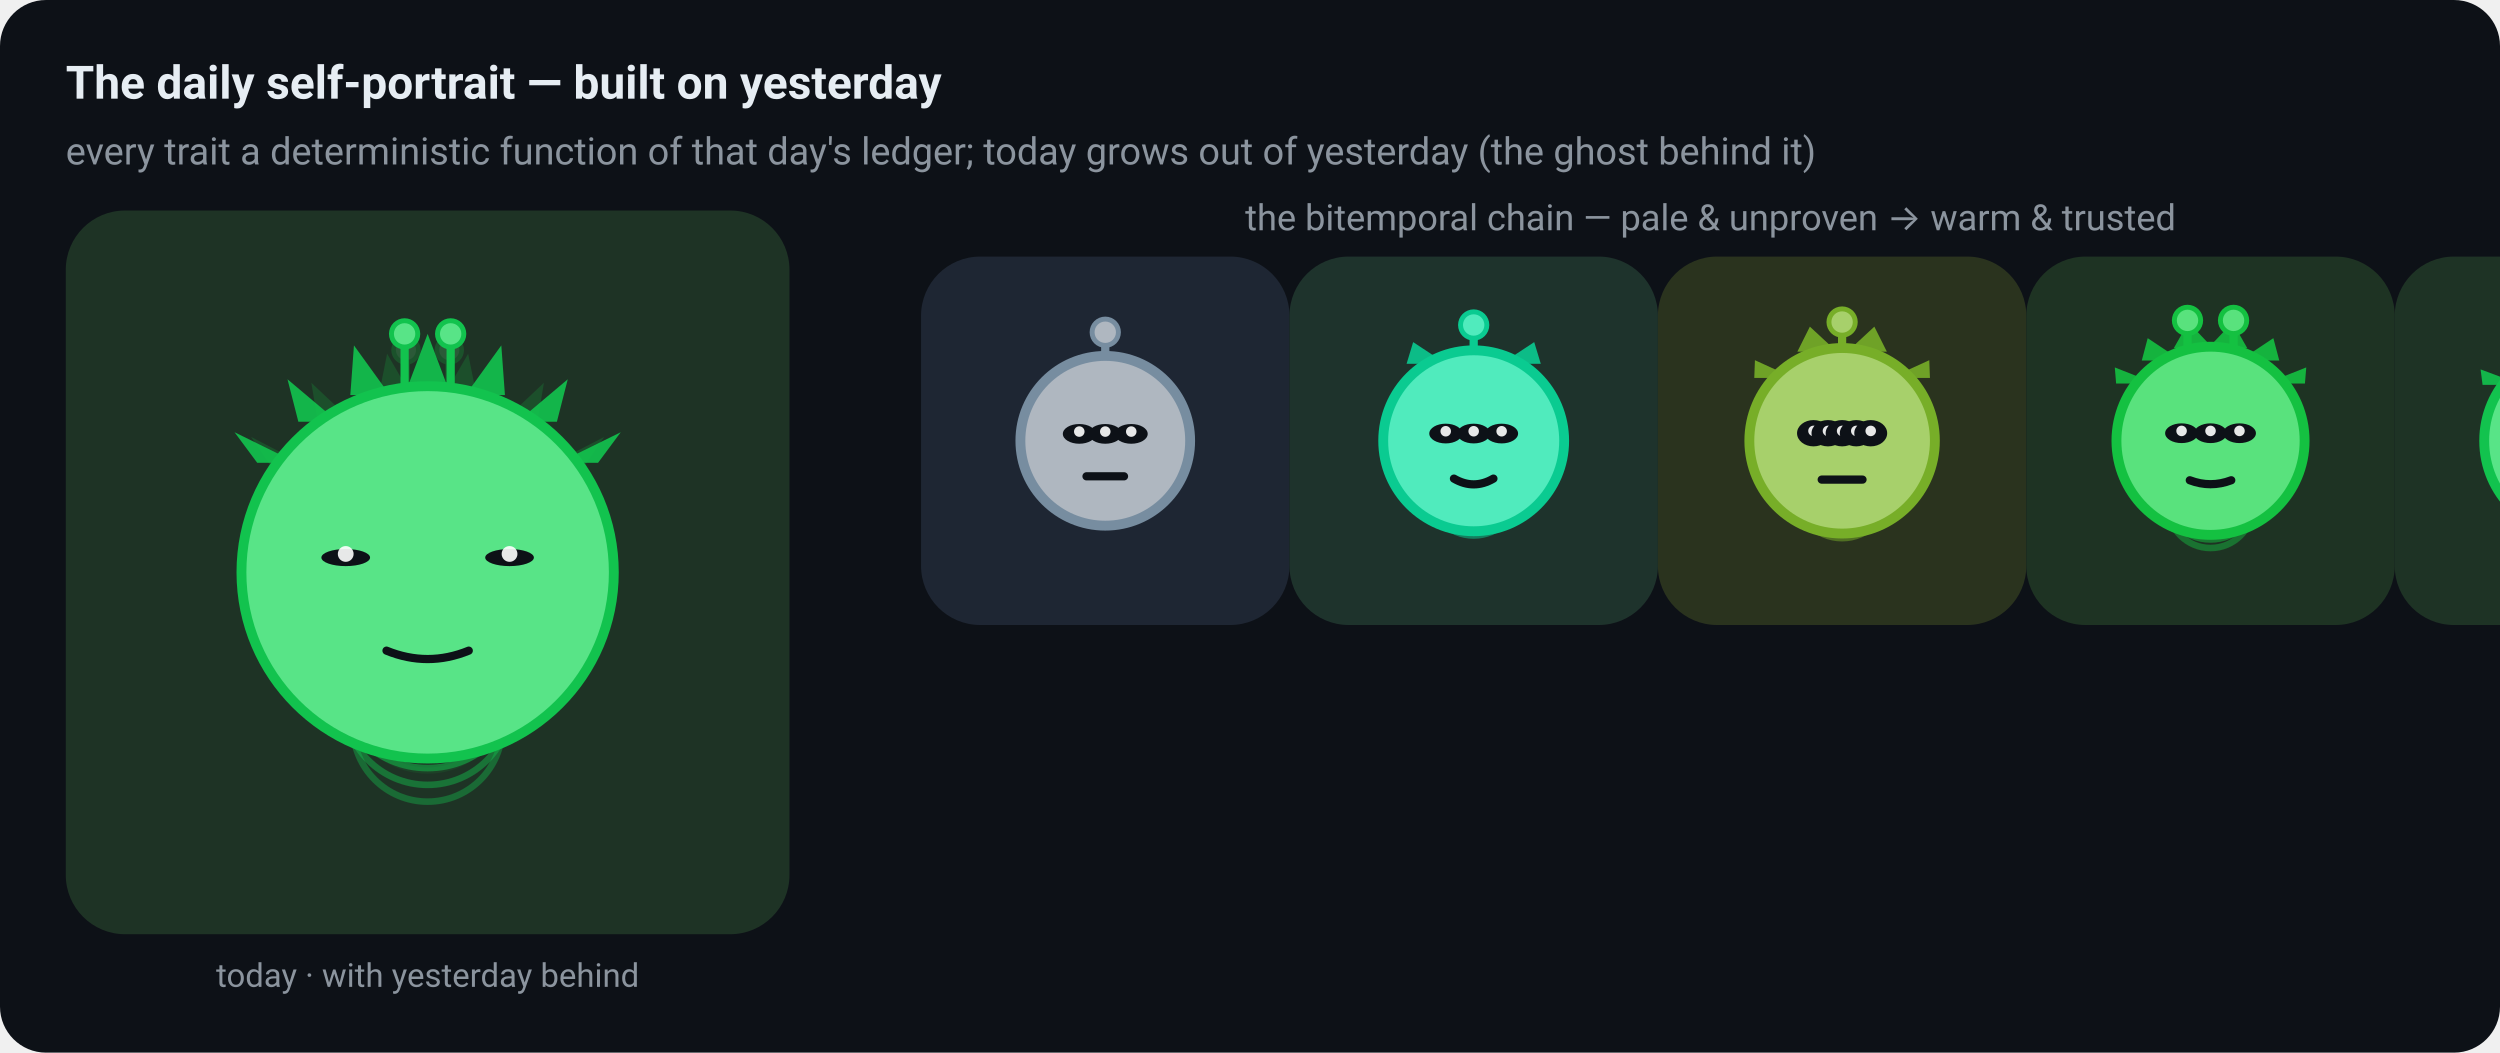
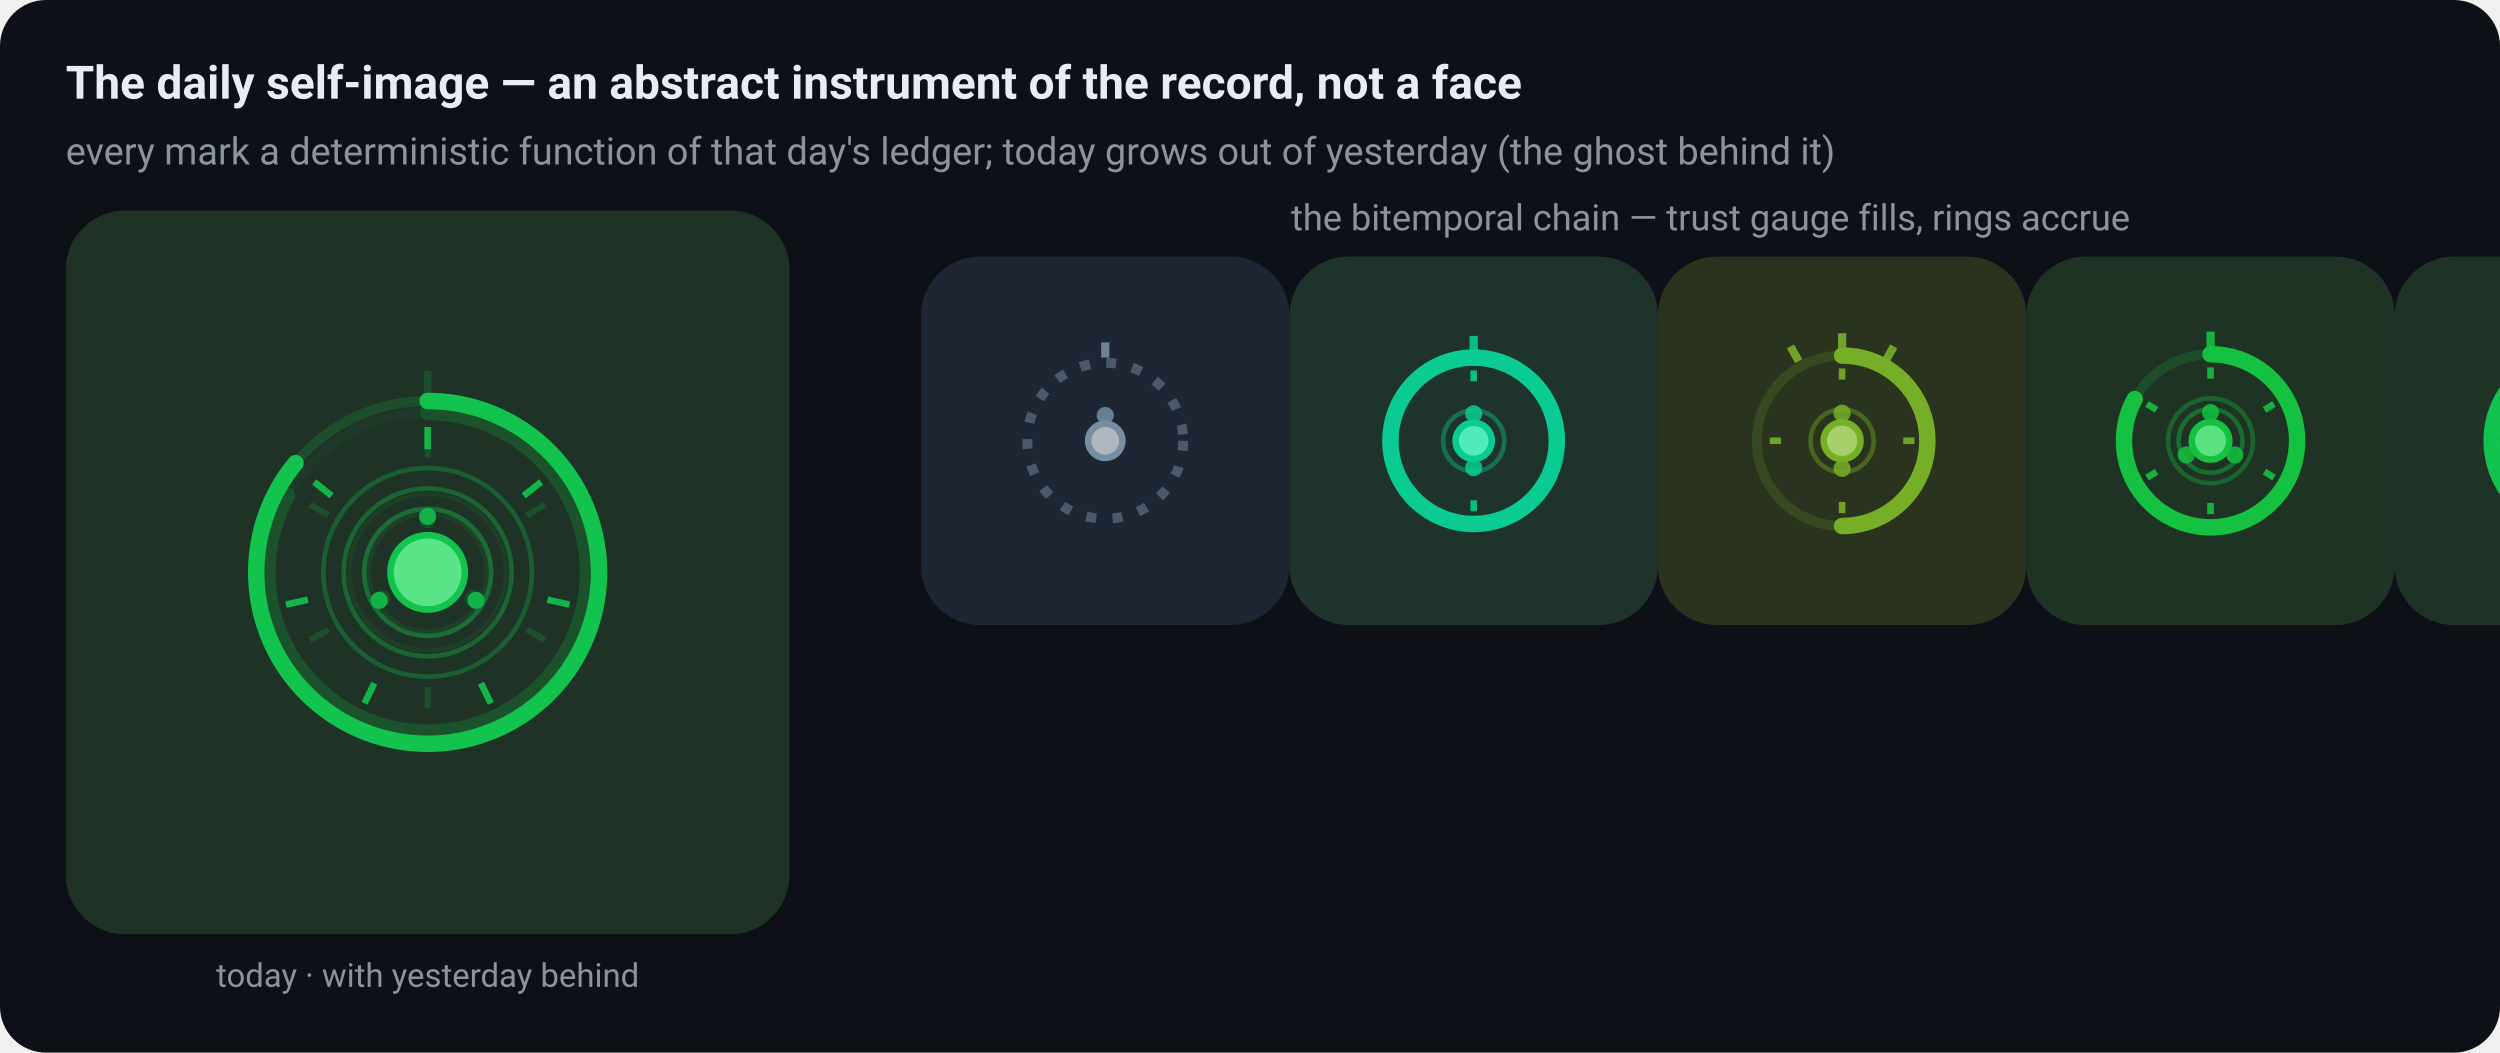
<svg xmlns="http://www.w3.org/2000/svg" viewBox="0 0 760 320" font-family="-apple-system,Segoe UI,Roboto,sans-serif">
  <rect width="760" height="320" rx="14" fill="#0d1117" />
-   <text x="20" y="30" font-size="14" font-weight="700" fill="#e6edf3">The daily self-portrait — built on yesterday</text>
-   <text x="20" y="50" font-size="11.5" fill="#8b949e">every trait a deterministic function of that day's ledger; today grows out of yesterday (the ghost behind it)</text>
+   <text x="20" y="30" font-size="14" font-weight="700" fill="#e6edf3">The daily self-image — an abstract instrument of the record, not a face</text>
+   <text x="20" y="50" font-size="11.5" fill="#8b949e">every mark a deterministic function of that day's ledger; today grows out of yesterday (the ghost behind it)</text>
  <g transform="translate(20,64)">
    <rect width="220" height="220" rx="18" fill="#1e3325" />
    <g opacity="0.22" transform="translate(6.6,6.6) scale(0.94)" transform-origin="center">
-       <circle cx="110.0" cy="140.9" r="28.1" fill="none" stroke="#14c141" stroke-width="2" opacity="0.50" />
-       <circle cx="110.0" cy="148.8" r="25.3" fill="none" stroke="#14c141" stroke-width="2" opacity="0.44" />
-       <path d="M 59.4 75.8 L 52.9 66.2 L 71.4 75.8 Z" fill="#14c141" opacity="0.9" />
-       <path d="M 74.6 62.1 L 72.4 48.7 L 86.6 62.1 Z" fill="#14c141" opacity="0.9" />
-       <path d="M 93.8 54.7 L 96.9 39.3 L 105.8 54.7 Z" fill="#14c141" opacity="0.9" />
-       <path d="M 114.2 54.7 L 123.1 39.3 L 126.2 54.7 Z" fill="#14c141" opacity="0.9" />
-       <path d="M 133.4 62.1 L 147.6 48.7 L 145.4 62.1 Z" fill="#14c141" opacity="0.9" />
-       <path d="M 148.6 75.8 L 167.1 66.2 L 160.6 75.8 Z" fill="#14c141" opacity="0.9" />
-       <line x1="103.0" y1="59.4" x2="103.0" y2="39.8" stroke="#14c141" stroke-width="2.5" />
-       <circle cx="103.0" cy="38.1" r="4" fill="#59e27d" stroke="#14c141" stroke-width="1.5" />
-       <line x1="117.0" y1="59.4" x2="117.0" y2="39.8" stroke="#14c141" stroke-width="2.5" />
-       <circle cx="117.0" cy="38.1" r="4" fill="#59e27d" stroke="#14c141" stroke-width="1.5" />
-       <circle cx="110.0" cy="110.0" r="56.2" fill="#59e27d" stroke="#14c141" stroke-width="3" />
-       <ellipse cx="92.7" cy="105.5" rx="7.3" ry="4.4" fill="#0d1117" />
-       <circle cx="92.7" cy="104.4" r="2.3" fill="#ffffff" opacity="0.9" />
-       <ellipse cx="110.0" cy="105.5" rx="7.3" ry="4.4" fill="#0d1117" />
-       <circle cx="110.0" cy="104.4" r="2.3" fill="#ffffff" opacity="0.9" />
-       <ellipse cx="127.3" cy="105.5" rx="7.3" ry="4.4" fill="#0d1117" />
-       <circle cx="127.3" cy="104.4" r="2.3" fill="#ffffff" opacity="0.9" />
-       <path d="M 97.6 133.6 Q 110.0 138.2 122.4 133.6" fill="none" stroke="#0d1117" stroke-width="2.5" stroke-linecap="round" />
+       <circle cx="110.0" cy="110.0" r="19.1" fill="none" stroke="#14c141" stroke-width="1.4" opacity="0.40" />
+       <circle cx="110.0" cy="110.0" r="25.3" fill="none" stroke="#14c141" stroke-width="1.4" opacity="0.35" />
+       <circle cx="110.0" cy="93.1" r="2.6" fill="#14c141" opacity="0.85" />
+       <circle cx="124.6" cy="118.4" r="2.6" fill="#14c141" opacity="0.85" />
+       <circle cx="95.4" cy="118.4" r="2.6" fill="#14c141" opacity="0.85" />
+       <line x1="110.0" y1="72.9" x2="110.0" y2="66.2" stroke="#14c141" stroke-width="2" opacity="0.9" />
+       <line x1="142.1" y1="91.5" x2="148.0" y2="88.1" stroke="#14c141" stroke-width="2" opacity="0.9" />
+       <line x1="142.1" y1="128.5" x2="148.0" y2="131.9" stroke="#14c141" stroke-width="2" opacity="0.9" />
+       <line x1="110.0" y1="147.1" x2="110.0" y2="153.8" stroke="#14c141" stroke-width="2" opacity="0.9" />
+       <line x1="77.9" y1="128.5" x2="72.0" y2="131.9" stroke="#14c141" stroke-width="2" opacity="0.9" />
+       <line x1="77.9" y1="91.5" x2="72.0" y2="88.1" stroke="#14c141" stroke-width="2" opacity="0.9" />
+       <circle cx="110.0" cy="110.0" r="51.7" fill="none" stroke="#14c141" stroke-width="3" opacity="0.18" />
+       <path d="M 110.00 58.30 A 51.70 51.70 0 1 1 64.70 85.09" fill="none" stroke="#14c141" stroke-width="5" stroke-linecap="round" />
+       <line x1="110.0" y1="54.9" x2="110.0" y2="44.8" stroke="#14c141" stroke-width="2.5" opacity="0.9" />
+       <circle cx="110.0" cy="110.0" r="11.2" fill="#59e27d" stroke="#14c141" stroke-width="2" />
    </g>
-     <circle cx="110.0" cy="141.2" r="28.3" fill="none" stroke="#12c34e" stroke-width="2" opacity="0.50" />
-     <circle cx="110.0" cy="149.1" r="25.5" fill="none" stroke="#12c34e" stroke-width="2" opacity="0.44" />
-     <circle cx="110.0" cy="157.0" r="22.7" fill="none" stroke="#12c34e" stroke-width="2" opacity="0.38" />
-     <path d="M 58.2 76.7 L 51.3 67.4 L 70.2 76.7 Z" fill="#12c34e" opacity="0.9" />
-     <path d="M 70.7 64.2 L 67.4 51.3 L 82.7 64.2 Z" fill="#12c34e" opacity="0.9" />
-     <path d="M 86.5 56.1 L 87.6 41.0 L 98.5 56.1 Z" fill="#12c34e" opacity="0.9" />
-     <path d="M 104.0 53.4 L 110.0 37.5 L 116.0 53.4 Z" fill="#12c34e" opacity="0.9" />
-     <path d="M 121.5 56.1 L 132.4 41.0 L 133.5 56.1 Z" fill="#12c34e" opacity="0.9" />
-     <path d="M 137.3 64.2 L 152.6 51.3 L 149.3 64.2 Z" fill="#12c34e" opacity="0.9" />
-     <path d="M 149.8 76.7 L 168.7 67.4 L 161.8 76.7 Z" fill="#12c34e" opacity="0.9" />
-     <line x1="103.0" y1="59.0" x2="103.0" y2="39.2" stroke="#12c34e" stroke-width="2.5" />
-     <circle cx="103.0" cy="37.5" r="4" fill="#58e487" stroke="#12c34e" stroke-width="1.5" />
-     <line x1="117.0" y1="59.0" x2="117.0" y2="39.2" stroke="#12c34e" stroke-width="2.5" />
-     <circle cx="117.0" cy="37.5" r="4" fill="#58e487" stroke="#12c34e" stroke-width="1.5" />
-     <circle cx="110.0" cy="110.0" r="56.6" fill="#58e487" stroke="#12c34e" stroke-width="3" />
-     <ellipse cx="85.1" cy="105.5" rx="7.4" ry="2.6" fill="#0d1117" />
-     <circle cx="85.1" cy="104.4" r="2.4" fill="#ffffff" opacity="0.9" />
-     <ellipse cx="134.9" cy="105.5" rx="7.4" ry="2.6" fill="#0d1117" />
-     <circle cx="134.9" cy="104.4" r="2.4" fill="#ffffff" opacity="0.9" />
-     <path d="M 97.5 133.8 Q 110.0 138.9 122.5 133.8" fill="none" stroke="#0d1117" stroke-width="2.5" stroke-linecap="round" />
+     <circle cx="110.0" cy="110.0" r="19.3" fill="none" stroke="#12c34e" stroke-width="1.4" opacity="0.40" />
+     <circle cx="110.0" cy="110.0" r="25.5" fill="none" stroke="#12c34e" stroke-width="1.4" opacity="0.35" />
+     <circle cx="110.0" cy="110.0" r="31.7" fill="none" stroke="#12c34e" stroke-width="1.4" opacity="0.30" />
+     <circle cx="110.0" cy="93.0" r="2.6" fill="#12c34e" opacity="0.85" />
+     <circle cx="124.7" cy="118.5" r="2.6" fill="#12c34e" opacity="0.85" />
+     <circle cx="95.3" cy="118.5" r="2.6" fill="#12c34e" opacity="0.85" />
+     <line x1="110.0" y1="72.6" x2="110.0" y2="65.8" stroke="#12c34e" stroke-width="2" opacity="0.9" />
+     <line x1="139.2" y1="86.7" x2="144.5" y2="82.5" stroke="#12c34e" stroke-width="2" opacity="0.9" />
+     <line x1="146.4" y1="118.3" x2="153.1" y2="119.8" stroke="#12c34e" stroke-width="2" opacity="0.9" />
+     <line x1="126.2" y1="143.7" x2="129.2" y2="149.8" stroke="#12c34e" stroke-width="2" opacity="0.9" />
+     <line x1="93.8" y1="143.7" x2="90.8" y2="149.8" stroke="#12c34e" stroke-width="2" opacity="0.9" />
+     <line x1="73.6" y1="118.3" x2="66.9" y2="119.8" stroke="#12c34e" stroke-width="2" opacity="0.9" />
+     <line x1="80.8" y1="86.7" x2="75.5" y2="82.5" stroke="#12c34e" stroke-width="2" opacity="0.9" />
+     <circle cx="110.0" cy="110.0" r="52.1" fill="none" stroke="#12c34e" stroke-width="3" opacity="0.18" />
+     <path d="M 110.00 57.89 A 52.11 52.11 0 1 1 69.85 76.78" fill="none" stroke="#12c34e" stroke-width="5" stroke-linecap="round" />
+     <circle cx="110.0" cy="110.0" r="11.3" fill="#58e487" stroke="#12c34e" stroke-width="2" />
  </g>
  <text x="130" y="300" font-size="10" fill="#8b949e" text-anchor="middle">today · with yesterday behind</text>
  <g transform="translate(280,78)">
    <g transform="translate(0,0)">
      <rect width="112" height="112" rx="18" fill="#1e2633" />
-       <line x1="56.0" y1="32.8" x2="56.0" y2="23.8" stroke="#778da0" stroke-width="2.5" />
-       <circle cx="56.0" cy="23.0" r="4" fill="#afb7c0" stroke="#778da0" stroke-width="1.5" />
-       <circle cx="56.0" cy="56.0" r="25.8" fill="#afb7c0" stroke="#778da0" stroke-width="3" />
-       <ellipse cx="48.1" cy="53.9" rx="5.0" ry="3.0" fill="#0d1117" />
-       <circle cx="48.1" cy="53.2" r="1.6" fill="#ffffff" opacity="0.9" />
-       <ellipse cx="56.0" cy="53.9" rx="5.0" ry="3.0" fill="#0d1117" />
-       <circle cx="56.0" cy="53.2" r="1.6" fill="#ffffff" opacity="0.9" />
-       <ellipse cx="63.9" cy="53.9" rx="5.0" ry="3.0" fill="#0d1117" />
-       <circle cx="63.9" cy="53.2" r="1.6" fill="#ffffff" opacity="0.9" />
-       <path d="M 50.3 66.8 Q 56.0 66.8 61.7 66.8" fill="none" stroke="#0d1117" stroke-width="2.5" stroke-linecap="round" />
+       <circle cx="56.0" cy="48.3" r="2.6" fill="#778da0" opacity="0.85" />
+       <circle cx="56.0" cy="56.0" r="23.7" fill="none" stroke="#778da0" stroke-width="3" stroke-dasharray="3 5" opacity="0.5" />
+       <line x1="56.0" y1="30.7" x2="56.0" y2="26.1" stroke="#778da0" stroke-width="2.5" opacity="0.9" />
+       <circle cx="56.0" cy="56.0" r="5.2" fill="#afb7c0" stroke="#778da0" stroke-width="2" />
      <text x="56" y="125" text-anchor="middle" font-size="9" fill="#8b949e" />
    </g>
    <g transform="translate(112,0)">
      <rect width="112" height="112" rx="18" fill="#1e332c" />
-       <circle cx="56.0" cy="71.1" r="13.7" fill="none" stroke="#0acb91" stroke-width="2" opacity="0.50" />
-       <path d="M 35.6 32.6 L 37.6 26.0 L 47.6 32.6 Z" fill="#0acb91" opacity="0.9" />
-       <path d="M 64.4 32.6 L 74.4 26.0 L 76.4 32.6 Z" fill="#0acb91" opacity="0.9" />
-       <line x1="56.0" y1="31.3" x2="56.0" y2="21.6" stroke="#0acb91" stroke-width="2.5" />
-       <circle cx="56.0" cy="20.8" r="4" fill="#50ebbd" stroke="#0acb91" stroke-width="1.5" />
-       <circle cx="56.0" cy="56.0" r="27.5" fill="#50ebbd" stroke="#0acb91" stroke-width="3" />
-       <ellipse cx="47.5" cy="53.8" rx="5.0" ry="3.0" fill="#0d1117" />
-       <circle cx="47.5" cy="53.1" r="1.6" fill="#ffffff" opacity="0.9" />
-       <ellipse cx="56.0" cy="53.8" rx="5.0" ry="3.0" fill="#0d1117" />
-       <circle cx="56.0" cy="53.1" r="1.6" fill="#ffffff" opacity="0.9" />
-       <ellipse cx="64.5" cy="53.8" rx="5.0" ry="3.0" fill="#0d1117" />
-       <circle cx="64.5" cy="53.1" r="1.6" fill="#ffffff" opacity="0.9" />
-       <path d="M 50.0 67.5 Q 56.0 71.0 62.0 67.5" fill="none" stroke="#0d1117" stroke-width="2.5" stroke-linecap="round" />
+       <circle cx="56.0" cy="56.0" r="9.3" fill="none" stroke="#0acb91" stroke-width="1.4" opacity="0.40" />
+       <circle cx="56.0" cy="47.8" r="2.6" fill="#0acb91" opacity="0.85" />
+       <circle cx="56.0" cy="64.2" r="2.6" fill="#0acb91" opacity="0.85" />
+       <line x1="56.0" y1="37.9" x2="56.0" y2="34.6" stroke="#0acb91" stroke-width="2" opacity="0.9" />
+       <line x1="56.0" y1="74.1" x2="56.0" y2="77.4" stroke="#0acb91" stroke-width="2" opacity="0.9" />
+       <circle cx="56.0" cy="56.0" r="25.3" fill="none" stroke="#0acb91" stroke-width="3" opacity="0.18" />
+       <path d="M 56.00 30.71 A 25.29 25.29 0 1 1 55.96 30.71" fill="none" stroke="#0acb91" stroke-width="5" stroke-linecap="round" />
+       <line x1="56.0" y1="29.1" x2="56.0" y2="24.1" stroke="#0acb91" stroke-width="2.5" opacity="0.9" />
+       <circle cx="56.0" cy="56.0" r="5.5" fill="#50ebbd" stroke="#0acb91" stroke-width="2" />
      <text x="56" y="125" text-anchor="middle" font-size="9" fill="#8b949e" />
    </g>
    <g transform="translate(224,0)">
      <rect width="112" height="112" rx="18" fill="#2a331e" />
-       <circle cx="56.0" cy="71.5" r="14.1" fill="none" stroke="#77ae28" stroke-width="2" opacity="0.50" />
-       <path d="M 29.3 36.9 L 29.5 31.5 L 41.3 36.9 Z" fill="#77ae28" opacity="0.9" />
-       <path d="M 42.4 28.9 L 46.2 21.3 L 54.4 28.9 Z" fill="#77ae28" opacity="0.9" />
-       <path d="M 57.6 28.9 L 65.8 21.3 L 69.6 28.9 Z" fill="#77ae28" opacity="0.9" />
-       <path d="M 70.7 36.9 L 82.5 31.5 L 82.7 36.9 Z" fill="#77ae28" opacity="0.9" />
-       <line x1="56.0" y1="30.7" x2="56.0" y2="20.8" stroke="#77ae28" stroke-width="2.5" />
-       <circle cx="56.0" cy="19.9" r="4" fill="#a7d06b" stroke="#77ae28" stroke-width="1.5" />
-       <circle cx="56.0" cy="56.0" r="28.2" fill="#a7d06b" stroke="#77ae28" stroke-width="3" />
-       <ellipse cx="47.3" cy="53.7" rx="5.0" ry="4.0" fill="#0d1117" />
-       <circle cx="47.3" cy="53.0" r="1.6" fill="#ffffff" opacity="0.9" />
-       <ellipse cx="51.7" cy="53.7" rx="5.0" ry="4.0" fill="#0d1117" />
-       <circle cx="51.7" cy="53.0" r="1.6" fill="#ffffff" opacity="0.9" />
-       <ellipse cx="56.0" cy="53.7" rx="5.0" ry="4.0" fill="#0d1117" />
-       <circle cx="56.0" cy="53.0" r="1.6" fill="#ffffff" opacity="0.9" />
-       <ellipse cx="60.3" cy="53.7" rx="5.0" ry="4.0" fill="#0d1117" />
-       <circle cx="60.3" cy="53.0" r="1.6" fill="#ffffff" opacity="0.9" />
-       <ellipse cx="64.7" cy="53.7" rx="5.0" ry="4.0" fill="#0d1117" />
-       <circle cx="64.7" cy="53.0" r="1.6" fill="#ffffff" opacity="0.9" />
-       <path d="M 49.8 67.8 Q 56.0 67.8 62.2 67.8" fill="none" stroke="#0d1117" stroke-width="2.5" stroke-linecap="round" />
+       <circle cx="56.0" cy="56.0" r="9.6" fill="none" stroke="#77ae28" stroke-width="1.4" opacity="0.40" />
+       <circle cx="56.0" cy="47.6" r="2.6" fill="#77ae28" opacity="0.85" />
+       <circle cx="56.0" cy="64.4" r="2.6" fill="#77ae28" opacity="0.85" />
+       <line x1="56.0" y1="37.4" x2="56.0" y2="34.0" stroke="#77ae28" stroke-width="2" opacity="0.9" />
+       <line x1="74.6" y1="56.0" x2="78.0" y2="56.0" stroke="#77ae28" stroke-width="2" opacity="0.9" />
+       <line x1="56.0" y1="74.6" x2="56.0" y2="78.0" stroke="#77ae28" stroke-width="2" opacity="0.9" />
+       <line x1="37.4" y1="56.0" x2="34.0" y2="56.0" stroke="#77ae28" stroke-width="2" opacity="0.9" />
+       <circle cx="56.0" cy="56.0" r="25.9" fill="none" stroke="#77ae28" stroke-width="3" opacity="0.18" />
+       <path d="M 56.00 30.09 A 25.91 25.91 0 0 1 56.00 81.91" fill="none" stroke="#77ae28" stroke-width="5" stroke-linecap="round" />
+       <line x1="42.8" y1="31.8" x2="40.3" y2="27.3" stroke="#77ae28" stroke-width="2.5" opacity="0.9" />
+       <line x1="56.0" y1="28.4" x2="56.0" y2="23.3" stroke="#77ae28" stroke-width="2.5" opacity="0.9" />
+       <line x1="69.2" y1="31.8" x2="71.7" y2="27.3" stroke="#77ae28" stroke-width="2.5" opacity="0.9" />
+       <circle cx="56.0" cy="56.0" r="5.6" fill="#a7d06b" stroke="#77ae28" stroke-width="2" />
      <text x="56" y="125" text-anchor="middle" font-size="9" fill="#8b949e" />
    </g>
    <g transform="translate(336,0)">
      <rect width="112" height="112" rx="18" fill="#1e3323" />
-       <circle cx="56.0" cy="71.7" r="14.3" fill="none" stroke="#14c141" stroke-width="2" opacity="0.50" />
-       <circle cx="56.0" cy="75.7" r="12.9" fill="none" stroke="#14c141" stroke-width="2" opacity="0.44" />
-       <path d="M 27.3 38.6 L 26.9 33.7 L 39.3 38.6 Z" fill="#14c141" opacity="0.9" />
-       <path d="M 35.1 31.6 L 36.9 24.8 L 47.1 31.6 Z" fill="#14c141" opacity="0.9" />
-       <path d="M 44.8 27.9 L 49.3 20.0 L 56.8 27.9 Z" fill="#14c141" opacity="0.9" />
-       <path d="M 55.2 27.9 L 62.7 20.0 L 67.2 27.9 Z" fill="#14c141" opacity="0.9" />
-       <path d="M 64.9 31.6 L 75.1 24.8 L 76.9 31.6 Z" fill="#14c141" opacity="0.9" />
-       <path d="M 72.7 38.6 L 85.1 33.7 L 84.7 38.6 Z" fill="#14c141" opacity="0.9" />
-       <line x1="49.0" y1="30.3" x2="49.0" y2="20.2" stroke="#14c141" stroke-width="2.5" />
-       <circle cx="49.0" cy="19.4" r="4" fill="#59e27d" stroke="#14c141" stroke-width="1.5" />
-       <line x1="63.0" y1="30.3" x2="63.0" y2="20.2" stroke="#14c141" stroke-width="2.5" />
-       <circle cx="63.0" cy="19.4" r="4" fill="#59e27d" stroke="#14c141" stroke-width="1.5" />
-       <circle cx="56.0" cy="56.0" r="28.6" fill="#59e27d" stroke="#14c141" stroke-width="3" />
-       <ellipse cx="47.2" cy="53.7" rx="5.0" ry="3.0" fill="#0d1117" />
-       <circle cx="47.2" cy="53.0" r="1.6" fill="#ffffff" opacity="0.9" />
-       <ellipse cx="56.0" cy="53.7" rx="5.0" ry="3.0" fill="#0d1117" />
-       <circle cx="56.0" cy="53.0" r="1.6" fill="#ffffff" opacity="0.9" />
-       <ellipse cx="64.8" cy="53.7" rx="5.0" ry="3.0" fill="#0d1117" />
-       <circle cx="64.8" cy="53.0" r="1.6" fill="#ffffff" opacity="0.9" />
-       <path d="M 49.7 68.0 Q 56.0 70.4 62.3 68.0" fill="none" stroke="#0d1117" stroke-width="2.5" stroke-linecap="round" />
+       <circle cx="56.0" cy="56.0" r="9.7" fill="none" stroke="#14c141" stroke-width="1.4" opacity="0.40" />
+       <circle cx="56.0" cy="56.0" r="12.9" fill="none" stroke="#14c141" stroke-width="1.4" opacity="0.35" />
+       <circle cx="56.0" cy="47.4" r="2.6" fill="#14c141" opacity="0.85" />
+       <circle cx="63.4" cy="60.3" r="2.6" fill="#14c141" opacity="0.85" />
+       <circle cx="48.6" cy="60.3" r="2.6" fill="#14c141" opacity="0.85" />
+       <line x1="56.0" y1="37.1" x2="56.0" y2="33.7" stroke="#14c141" stroke-width="2" opacity="0.9" />
+       <line x1="72.4" y1="46.6" x2="75.3" y2="44.8" stroke="#14c141" stroke-width="2" opacity="0.9" />
+       <line x1="72.4" y1="65.4" x2="75.3" y2="67.2" stroke="#14c141" stroke-width="2" opacity="0.9" />
+       <line x1="56.0" y1="74.9" x2="56.0" y2="78.3" stroke="#14c141" stroke-width="2" opacity="0.9" />
+       <line x1="39.6" y1="65.4" x2="36.7" y2="67.2" stroke="#14c141" stroke-width="2" opacity="0.9" />
+       <line x1="39.6" y1="46.6" x2="36.7" y2="44.8" stroke="#14c141" stroke-width="2" opacity="0.9" />
+       <circle cx="56.0" cy="56.0" r="26.3" fill="none" stroke="#14c141" stroke-width="3" opacity="0.18" />
+       <path d="M 56.00 29.68 A 26.32 26.32 0 1 1 32.94 43.32" fill="none" stroke="#14c141" stroke-width="5" stroke-linecap="round" />
+       <line x1="56.0" y1="28.0" x2="56.0" y2="22.8" stroke="#14c141" stroke-width="2.5" opacity="0.9" />
+       <circle cx="56.0" cy="56.0" r="5.7" fill="#59e27d" stroke="#14c141" stroke-width="2" />
      <text x="56" y="125" text-anchor="middle" font-size="9" fill="#8b949e" />
    </g>
    <g transform="translate(448,0)">
      <rect width="112" height="112" rx="18" fill="#1e3325" />
-       <circle cx="56.0" cy="71.9" r="14.4" fill="none" stroke="#12c34e" stroke-width="2" opacity="0.50" />
-       <circle cx="56.0" cy="75.9" r="13.0" fill="none" stroke="#12c34e" stroke-width="2" opacity="0.44" />
-       <circle cx="56.0" cy="79.9" r="11.5" fill="none" stroke="#12c34e" stroke-width="2" opacity="0.38" />
-       <path d="M 26.7 39.0 L 26.1 34.3 L 38.7 39.0 Z" fill="#12c34e" opacity="0.9" />
-       <path d="M 33.0 32.7 L 34.3 26.1 L 45.0 32.7 Z" fill="#12c34e" opacity="0.9" />
-       <path d="M 41.1 28.6 L 44.6 20.9 L 53.1 28.6 Z" fill="#12c34e" opacity="0.9" />
-       <path d="M 50.0 27.2 L 56.0 19.1 L 62.0 27.2 Z" fill="#12c34e" opacity="0.9" />
-       <path d="M 58.9 28.6 L 67.4 20.9 L 70.9 28.6 Z" fill="#12c34e" opacity="0.9" />
-       <path d="M 67.0 32.7 L 77.7 26.1 L 79.0 32.7 Z" fill="#12c34e" opacity="0.9" />
-       <path d="M 73.3 39.0 L 85.9 34.3 L 85.3 39.0 Z" fill="#12c34e" opacity="0.9" />
-       <line x1="49.0" y1="30.0" x2="49.0" y2="20.0" stroke="#12c34e" stroke-width="2.5" />
-       <circle cx="49.0" cy="19.1" r="4" fill="#58e487" stroke="#12c34e" stroke-width="1.5" />
-       <line x1="63.0" y1="30.0" x2="63.0" y2="20.0" stroke="#12c34e" stroke-width="2.5" />
-       <circle cx="63.0" cy="19.1" r="4" fill="#58e487" stroke="#12c34e" stroke-width="1.5" />
-       <circle cx="56.0" cy="56.0" r="28.8" fill="#58e487" stroke="#12c34e" stroke-width="3" />
-       <ellipse cx="43.3" cy="53.7" rx="5.0" ry="1.8" fill="#0d1117" />
-       <circle cx="43.3" cy="52.9" r="1.6" fill="#ffffff" opacity="0.9" />
-       <ellipse cx="68.7" cy="53.7" rx="5.0" ry="1.8" fill="#0d1117" />
-       <circle cx="68.7" cy="52.9" r="1.6" fill="#ffffff" opacity="0.9" />
-       <path d="M 49.7 68.1 Q 56.0 70.7 62.3 68.1" fill="none" stroke="#0d1117" stroke-width="2.5" stroke-linecap="round" />
+       <circle cx="56.0" cy="56.0" r="9.8" fill="none" stroke="#12c34e" stroke-width="1.4" opacity="0.40" />
+       <circle cx="56.0" cy="56.0" r="13.0" fill="none" stroke="#12c34e" stroke-width="1.4" opacity="0.35" />
+       <circle cx="56.0" cy="56.0" r="16.1" fill="none" stroke="#12c34e" stroke-width="1.4" opacity="0.30" />
+       <circle cx="56.0" cy="47.3" r="2.6" fill="#12c34e" opacity="0.85" />
+       <circle cx="63.5" cy="60.3" r="2.6" fill="#12c34e" opacity="0.85" />
+       <circle cx="48.5" cy="60.3" r="2.6" fill="#12c34e" opacity="0.85" />
+       <line x1="56.0" y1="37.0" x2="56.0" y2="33.5" stroke="#12c34e" stroke-width="2" opacity="0.9" />
+       <line x1="70.9" y1="44.1" x2="73.6" y2="42.0" stroke="#12c34e" stroke-width="2" opacity="0.9" />
+       <line x1="74.6" y1="60.2" x2="77.9" y2="61.0" stroke="#12c34e" stroke-width="2" opacity="0.9" />
+       <line x1="64.3" y1="73.1" x2="65.8" y2="76.3" stroke="#12c34e" stroke-width="2" opacity="0.9" />
+       <line x1="47.7" y1="73.1" x2="46.2" y2="76.3" stroke="#12c34e" stroke-width="2" opacity="0.9" />
+       <line x1="37.4" y1="60.2" x2="34.1" y2="61.0" stroke="#12c34e" stroke-width="2" opacity="0.9" />
+       <line x1="41.1" y1="44.1" x2="38.4" y2="42.0" stroke="#12c34e" stroke-width="2" opacity="0.9" />
+       <circle cx="56.0" cy="56.0" r="26.5" fill="none" stroke="#12c34e" stroke-width="3" opacity="0.18" />
+       <path d="M 56.00 29.47 A 26.53 26.53 0 1 1 35.56 39.09" fill="none" stroke="#12c34e" stroke-width="5" stroke-linecap="round" />
+       <circle cx="56.0" cy="56.0" r="5.8" fill="#58e487" stroke="#12c34e" stroke-width="2" />
      <text x="56" y="125" text-anchor="middle" font-size="9" fill="#8b949e" />
    </g>
  </g>
-   <text x="520" y="70" font-size="11" fill="#8b949e" text-anchor="middle">the bitemporal chain — pale &amp; unproven → warm &amp; trusted</text>
+   <text x="520" y="70" font-size="11" fill="#8b949e" text-anchor="middle">the bitemporal chain — trust gauge fills, rings accrue</text>
</svg>
